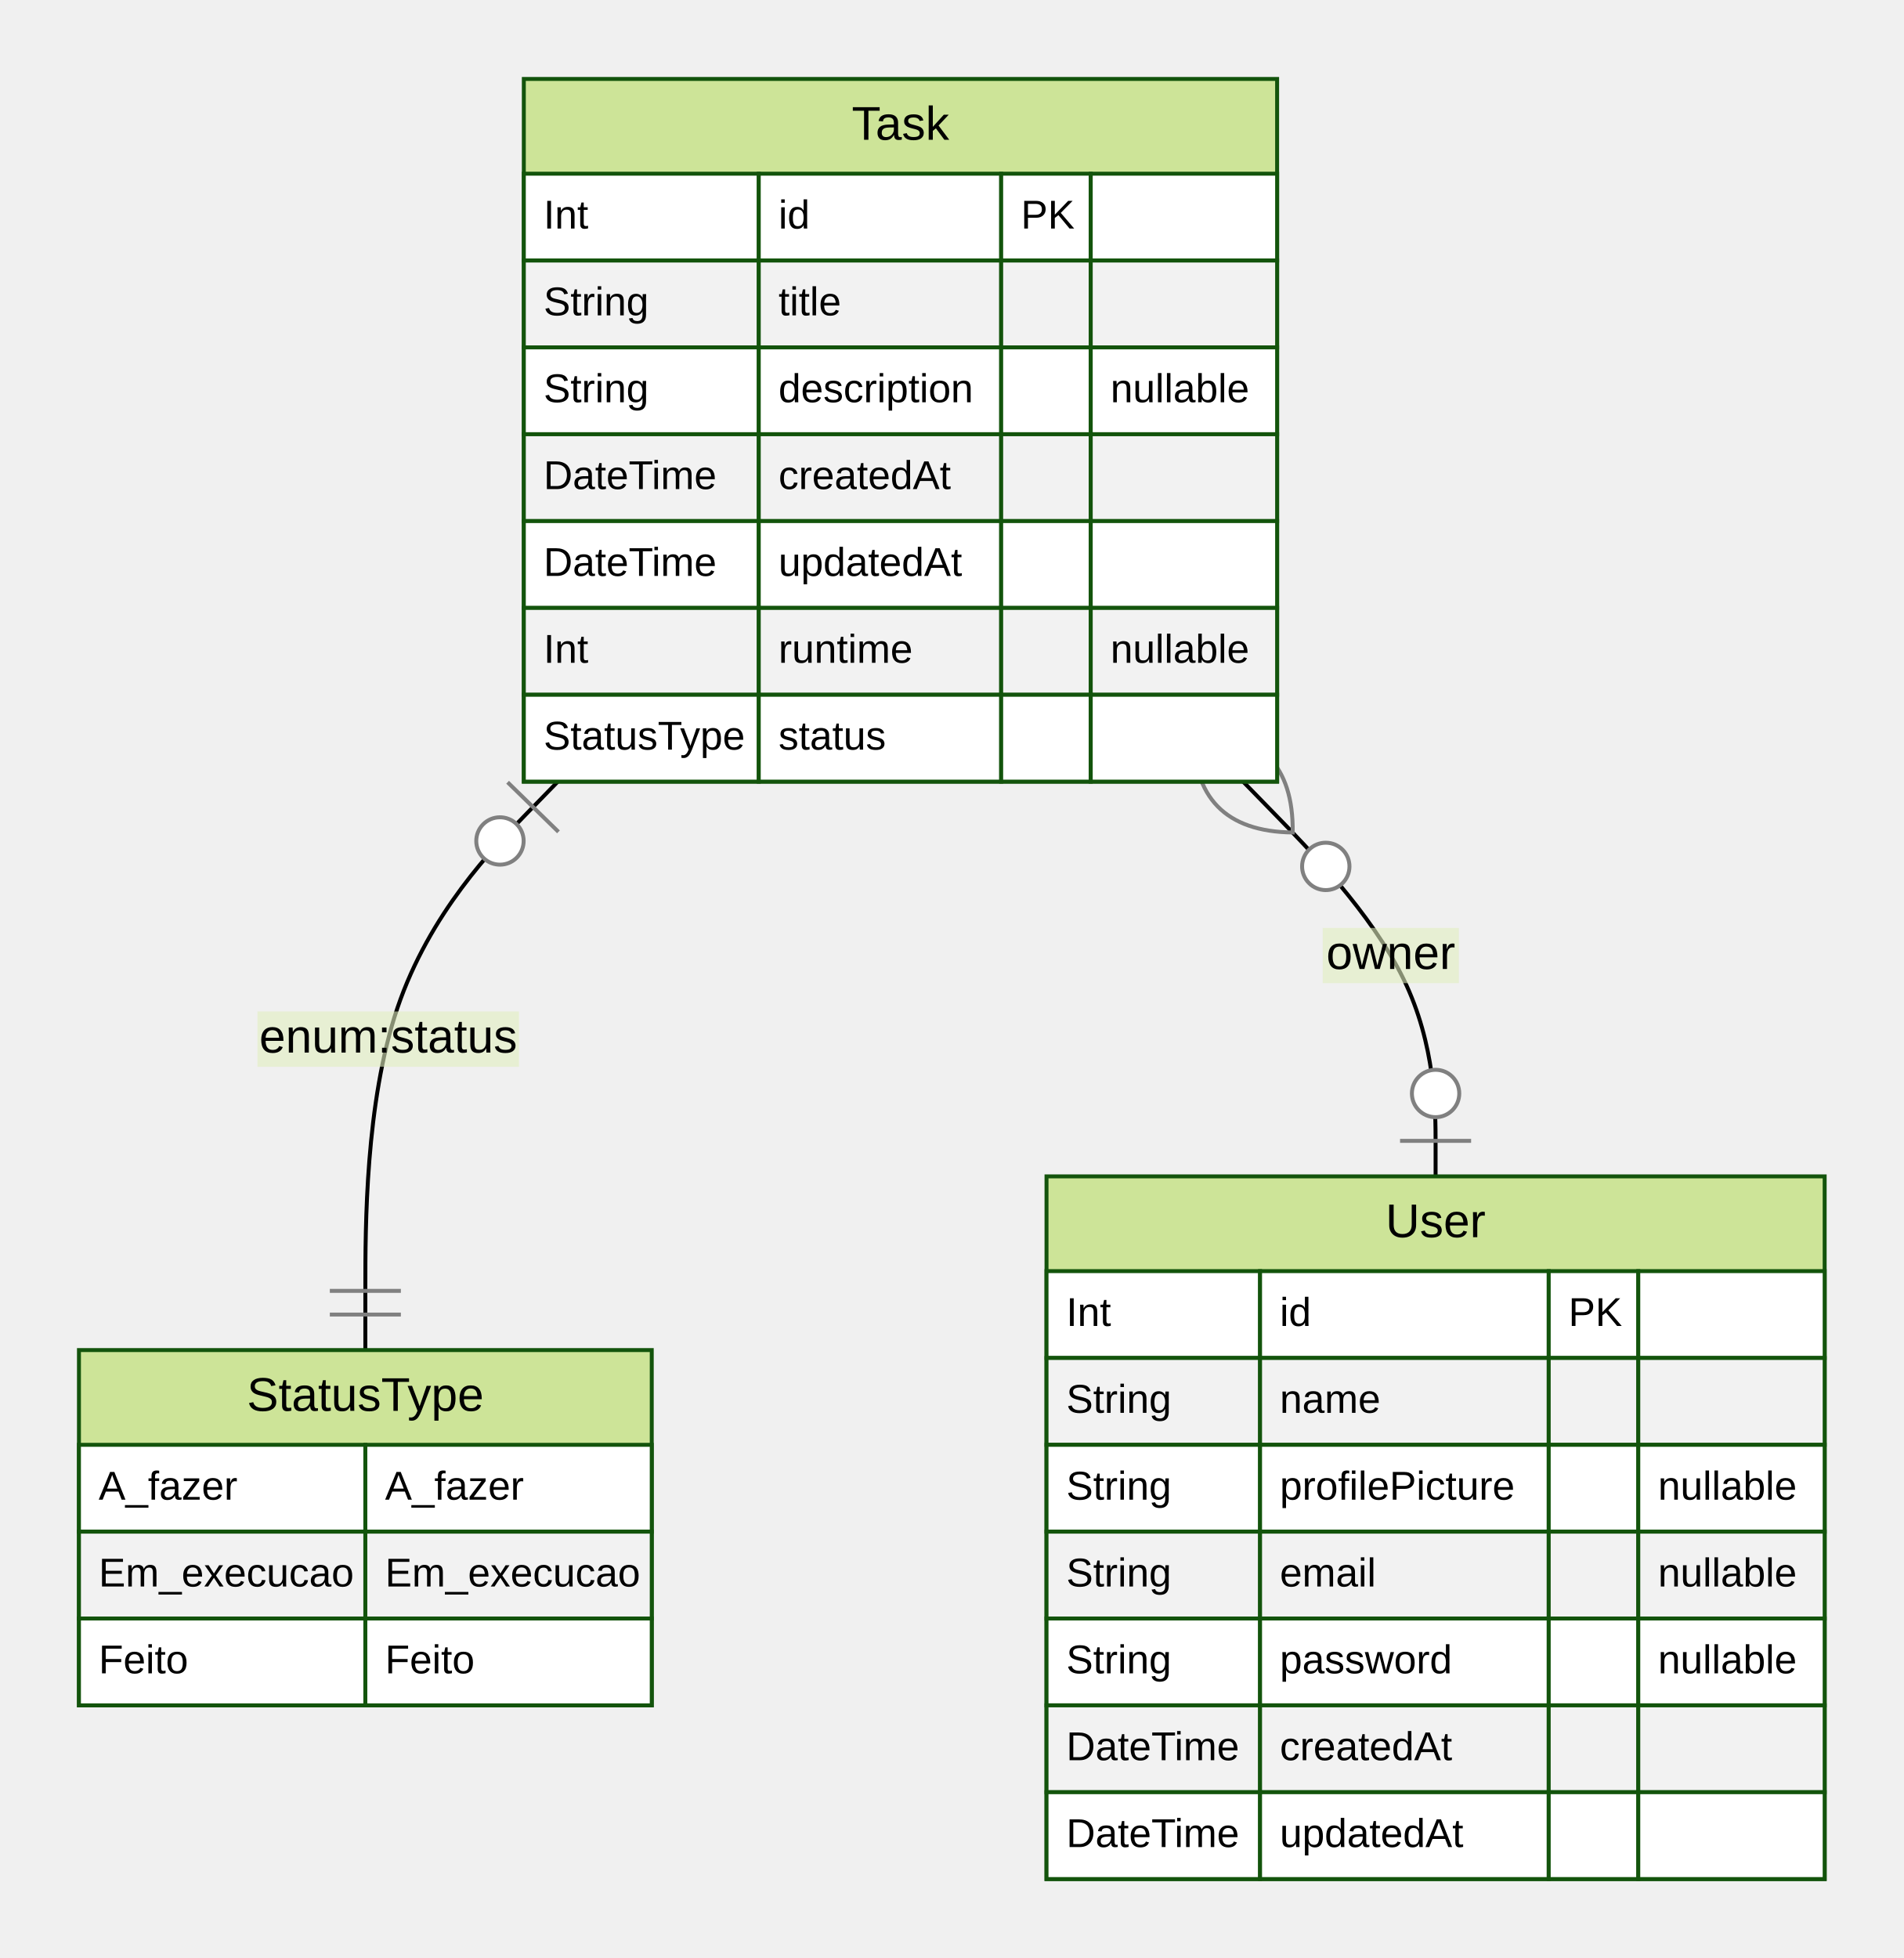
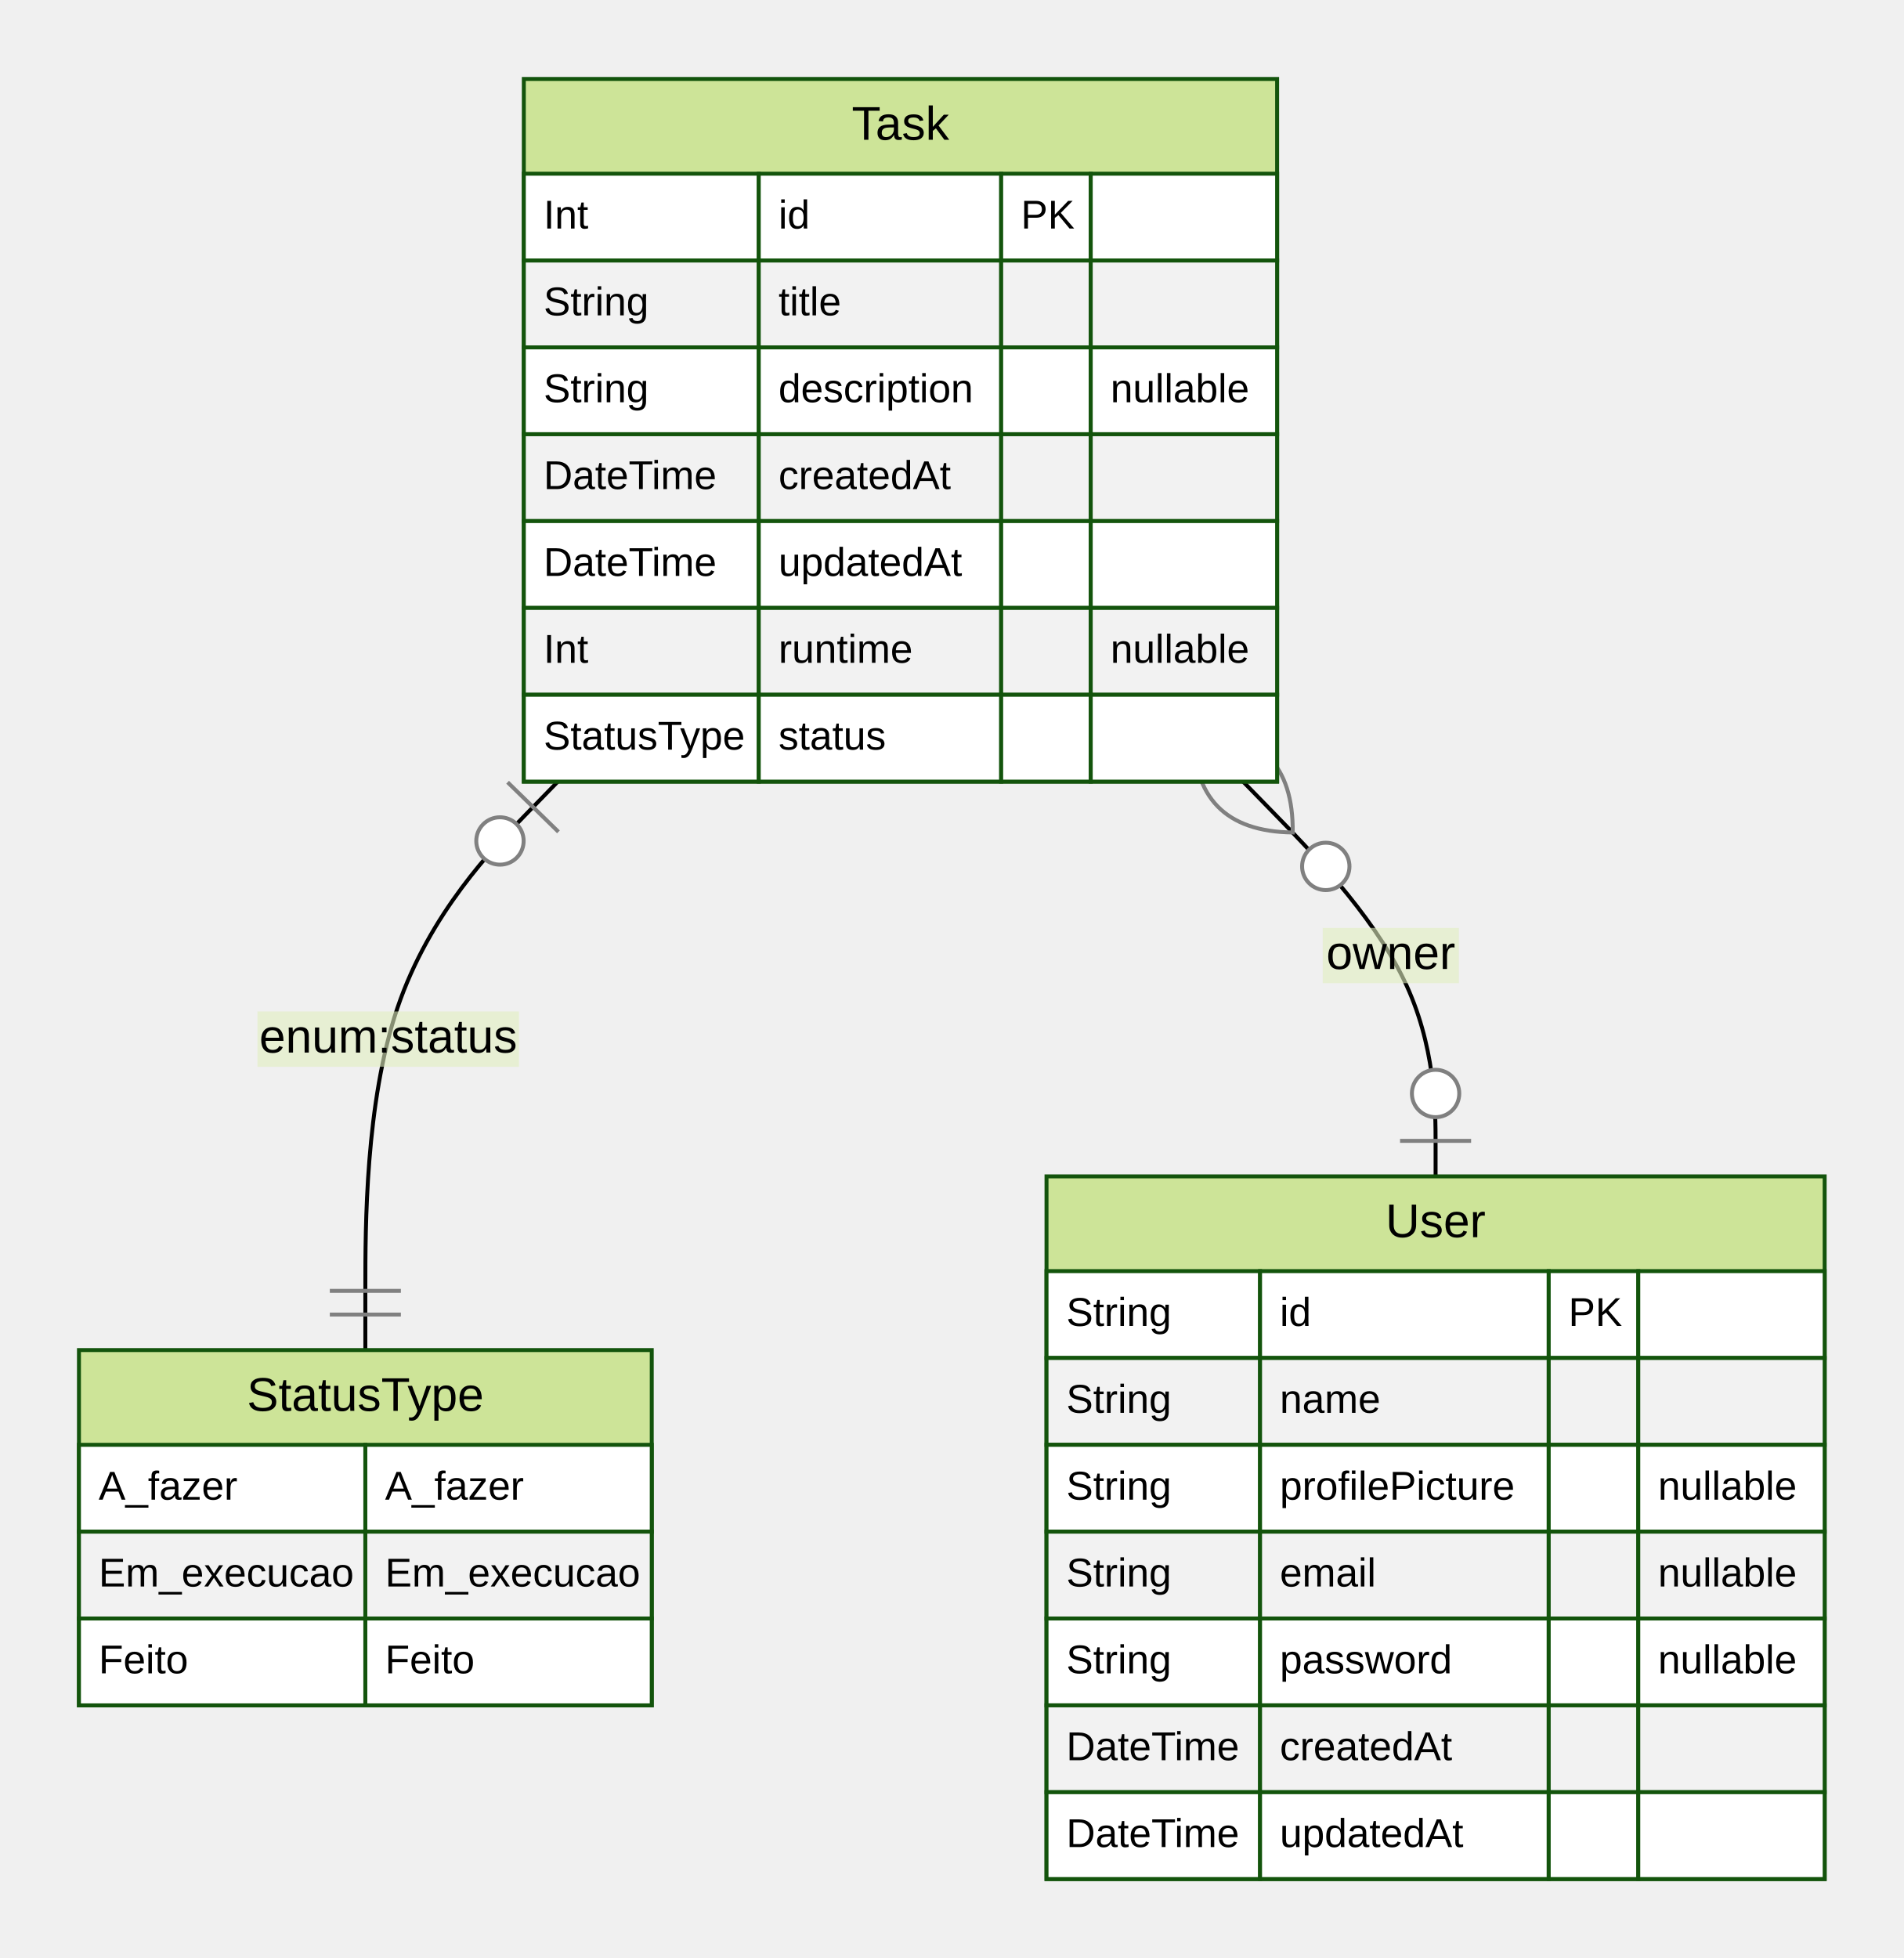
<svg xmlns="http://www.w3.org/2000/svg" aria-labelledby="chart-title-mermaid-0 chart-desc-mermaid-0" role="img" viewBox="0 0 482.213 496" style="max-width: 482.213px; background-color: white;" width="100%" id="mermaid-0">
  <style>#mermaid-0 {font-family:"trebuchet ms",verdana,arial,sans-serif;font-size:16px;fill:#000000;}#mermaid-0 .error-icon{fill:#552222;}#mermaid-0 .error-text{fill:#552222;stroke:#552222;}#mermaid-0 .edge-thickness-normal{stroke-width:2px;}#mermaid-0 .edge-thickness-thick{stroke-width:3.5px;}#mermaid-0 .edge-pattern-solid{stroke-dasharray:0;}#mermaid-0 .edge-pattern-dashed{stroke-dasharray:3;}#mermaid-0 .edge-pattern-dotted{stroke-dasharray:2;}#mermaid-0 .marker{fill:#000000;stroke:#000000;}#mermaid-0 .marker.cross{stroke:#000000;}#mermaid-0 svg{font-family:"trebuchet ms",verdana,arial,sans-serif;font-size:16px;}#mermaid-0 .entityBox{fill:#cde498;stroke:#13540c;}#mermaid-0 .attributeBoxOdd{fill:#ffffff;stroke:#13540c;}#mermaid-0 .attributeBoxEven{fill:#f2f2f2;stroke:#13540c;}#mermaid-0 .relationshipLabelBox{fill:hsl(78.158, 58.462%, 84.51%);opacity:0.7;background-color:hsl(78.158, 58.462%, 84.51%);}#mermaid-0 .relationshipLabelBox rect{opacity:0.5;}#mermaid-0 .relationshipLine{stroke:#000000;}#mermaid-0 :root{--mermaid-font-family:"trebuchet ms",verdana,arial,sans-serif;}</style>
  <g />
  <defs>
    <marker orient="auto" markerHeight="18" markerWidth="18" refY="9" refX="0" id="ONLY_ONE_START">
      <path d="M9,0 L9,18 M15,0 L15,18" fill="none" stroke="gray" />
    </marker>
  </defs>
  <defs>
    <marker orient="auto" markerHeight="18" markerWidth="18" refY="9" refX="18" id="ONLY_ONE_END">
      <path d="M3,0 L3,18 M9,0 L9,18" fill="none" stroke="gray" />
    </marker>
  </defs>
  <defs>
    <marker orient="auto" markerHeight="18" markerWidth="30" refY="9" refX="0" id="ZERO_OR_ONE_START">
      <circle r="6" cy="9" cx="21" fill="white" stroke="gray" />
      <path d="M9,0 L9,18" fill="none" stroke="gray" />
    </marker>
  </defs>
  <defs>
    <marker orient="auto" markerHeight="18" markerWidth="30" refY="9" refX="30" id="ZERO_OR_ONE_END">
      <circle r="6" cy="9" cx="9" fill="white" stroke="gray" />
      <path d="M21,0 L21,18" fill="none" stroke="gray" />
    </marker>
  </defs>
  <defs>
    <marker orient="auto" markerHeight="36" markerWidth="45" refY="18" refX="18" id="ONE_OR_MORE_START">
      <path d="M0,18 Q 18,0 36,18 Q 18,36 0,18 M42,9 L42,27" fill="none" stroke="gray" />
    </marker>
  </defs>
  <defs>
    <marker orient="auto" markerHeight="36" markerWidth="45" refY="18" refX="27" id="ONE_OR_MORE_END">
      <path d="M3,9 L3,27 M9,18 Q27,0 45,18 Q27,36 9,18" fill="none" stroke="gray" />
    </marker>
  </defs>
  <defs>
    <marker orient="auto" markerHeight="36" markerWidth="57" refY="18" refX="18" id="ZERO_OR_MORE_START">
      <circle r="6" cy="18" cx="48" fill="white" stroke="gray" />
      <path d="M0,18 Q18,0 36,18 Q18,36 0,18" fill="none" stroke="gray" />
    </marker>
  </defs>
  <defs>
    <marker orient="auto" markerHeight="36" markerWidth="57" refY="18" refX="39" id="ZERO_OR_MORE_END">
      <circle r="6" cy="18" cx="9" fill="white" stroke="gray" />
      <path d="M21,18 Q39,0 57,18 Q39,36 21,18" fill="none" stroke="gray" />
    </marker>
  </defs>
  <path marker-start="url(#ZERO_OR_ONE_START)" marker-end="url(#ONLY_ONE_END)" fill="none" stroke="gray" d="M141.308,198L133.182,206.333C125.055,214.667,108.802,231.333,100.675,255.333C92.548,279.333,92.548,310.667,92.548,326.333L92.548,342" class="er relationshipLine" />
  <path marker-start="url(#ZERO_OR_MORE_START)" marker-end="url(#ZERO_OR_ONE_END)" fill="none" stroke="gray" d="M314.894,198L323.021,206.333C331.148,214.667,347.401,231.333,355.528,248C363.655,264.667,363.655,281.333,363.655,289.667L363.655,298" class="er relationshipLine" />
  <g transform="translate(20,342 )" id="StatusType">
    <rect height="90" width="145.096" y="0" x="0" stroke="gray" fill-opacity="100%" fill="honeydew" class="er entityBox" />
    <text transform="translate(72.54816,12)" style="font-family: &quot;trebuchet ms&quot;, verdana, arial, sans-serif;; font-size: 12px" text-anchor="middle" dominant-baseline="middle" y="0" x="0" id="entity-StatusType" class="er entityLabel">StatusType</text>
    <rect height="22" width="72.548" y="24" x="0" stroke="gray" fill-opacity="100%" fill="honeydew" class="er attributeBoxOdd" />
    <text transform="translate(5,35)" style="font-family: &quot;trebuchet ms&quot;, verdana, arial, sans-serif;; font-size: 10.2px" text-anchor="left" dominant-baseline="middle" y="0" x="0" id="entity-StatusType-attr-1-type" class="er entityLabel">A_fazer</text>
    <rect height="22" width="72.548" y="24" x="72.548" stroke="gray" fill-opacity="100%" fill="honeydew" class="er attributeBoxOdd" />
    <text transform="translate(77.54816,35)" style="font-family: &quot;trebuchet ms&quot;, verdana, arial, sans-serif;; font-size: 10.2px" text-anchor="left" dominant-baseline="middle" y="0" x="0" id="entity-StatusType-attr-1-name" class="er entityLabel">A_fazer</text>
    <rect height="22" width="72.548" y="46" x="0" stroke="gray" fill-opacity="100%" fill="honeydew" class="er attributeBoxEven" />
    <text transform="translate(5,57)" style="font-family: &quot;trebuchet ms&quot;, verdana, arial, sans-serif;; font-size: 10.2px" text-anchor="left" dominant-baseline="middle" y="0" x="0" id="entity-StatusType-attr-2-type" class="er entityLabel">Em_execucao</text>
    <rect height="22" width="72.548" y="46" x="72.548" stroke="gray" fill-opacity="100%" fill="honeydew" class="er attributeBoxEven" />
    <text transform="translate(77.54816,57)" style="font-family: &quot;trebuchet ms&quot;, verdana, arial, sans-serif;; font-size: 10.2px" text-anchor="left" dominant-baseline="middle" y="0" x="0" id="entity-StatusType-attr-2-name" class="er entityLabel">Em_execucao</text>
    <rect height="22" width="72.548" y="68" x="0" stroke="gray" fill-opacity="100%" fill="honeydew" class="er attributeBoxOdd" />
    <text transform="translate(5,79)" style="font-family: &quot;trebuchet ms&quot;, verdana, arial, sans-serif;; font-size: 10.2px" text-anchor="left" dominant-baseline="middle" y="0" x="0" id="entity-StatusType-attr-3-type" class="er entityLabel">Feito</text>
    <rect height="22" width="72.548" y="68" x="72.548" stroke="gray" fill-opacity="100%" fill="honeydew" class="er attributeBoxOdd" />
    <text transform="translate(77.54816,79)" style="font-family: &quot;trebuchet ms&quot;, verdana, arial, sans-serif;; font-size: 10.2px" text-anchor="left" dominant-baseline="middle" y="0" x="0" id="entity-StatusType-attr-3-name" class="er entityLabel">Feito</text>
  </g>
  <g transform="translate(265.0963,298 )" id="User">
    <rect height="178" width="197.117" y="0" x="0" stroke="gray" fill-opacity="100%" fill="honeydew" class="er entityBox" />
    <text transform="translate(98.55833,12)" style="font-family: &quot;trebuchet ms&quot;, verdana, arial, sans-serif;; font-size: 12px" text-anchor="middle" dominant-baseline="middle" y="0" x="0" id="entity-User" class="er entityLabel">User</text>
    <rect height="22" width="54.096" y="24" x="0" stroke="gray" fill-opacity="100%" fill="honeydew" class="er attributeBoxOdd" />
-     <text transform="translate(5,35)" style="font-family: &quot;trebuchet ms&quot;, verdana, arial, sans-serif;; font-size: 10.2px" text-anchor="left" dominant-baseline="middle" y="0" x="0" id="entity-User-attr-1-type" class="er entityLabel">Int</text>
+     <text transform="translate(5,35)" style="font-family: &quot;trebuchet ms&quot;, verdana, arial, sans-serif;; font-size: 10.2px" text-anchor="left" dominant-baseline="middle" y="0" x="0" id="entity-User-attr-1-type" class="er entityLabel">String</text>
    <rect height="22" width="73.121" y="24" x="54.096" stroke="gray" fill-opacity="100%" fill="honeydew" class="er attributeBoxOdd" />
    <text transform="translate(59.09555,35)" style="font-family: &quot;trebuchet ms&quot;, verdana, arial, sans-serif;; font-size: 10.2px" text-anchor="left" dominant-baseline="middle" y="0" x="0" id="entity-User-attr-1-name" class="er entityLabel">id</text>
    <rect height="22" width="22.688" y="24" x="127.216" stroke="gray" fill-opacity="100%" fill="honeydew" class="er attributeBoxOdd" />
    <text transform="translate(132.2164,35)" style="font-family: &quot;trebuchet ms&quot;, verdana, arial, sans-serif;; font-size: 10.2px" text-anchor="left" dominant-baseline="middle" y="0" x="0" id="entity-User-attr-1-key" class="er entityLabel">PK</text>
    <rect height="22" width="47.213" y="24" x="149.904" stroke="gray" fill-opacity="100%" fill="honeydew" class="er attributeBoxOdd" />
    <text transform="translate(154.9041,35)" style="font-family: &quot;trebuchet ms&quot;, verdana, arial, sans-serif;; font-size: 10.2px" text-anchor="left" dominant-baseline="middle" y="0" x="0" id="entity-User-attr-1-comment" class="er entityLabel" />
    <rect height="22" width="54.096" y="46" x="0" stroke="gray" fill-opacity="100%" fill="honeydew" class="er attributeBoxEven" />
    <text transform="translate(5,57)" style="font-family: &quot;trebuchet ms&quot;, verdana, arial, sans-serif;; font-size: 10.2px" text-anchor="left" dominant-baseline="middle" y="0" x="0" id="entity-User-attr-2-type" class="er entityLabel">String</text>
    <rect height="22" width="73.121" y="46" x="54.096" stroke="gray" fill-opacity="100%" fill="honeydew" class="er attributeBoxEven" />
    <text transform="translate(59.09555,57)" style="font-family: &quot;trebuchet ms&quot;, verdana, arial, sans-serif;; font-size: 10.2px" text-anchor="left" dominant-baseline="middle" y="0" x="0" id="entity-User-attr-2-name" class="er entityLabel">name</text>
    <rect height="22" width="22.688" y="46" x="127.216" stroke="gray" fill-opacity="100%" fill="honeydew" class="er attributeBoxEven" />
    <text transform="translate(132.2164,57)" style="font-family: &quot;trebuchet ms&quot;, verdana, arial, sans-serif;; font-size: 10.2px" text-anchor="left" dominant-baseline="middle" y="0" x="0" id="entity-User-attr-2-key" class="er entityLabel" />
    <rect height="22" width="47.213" y="46" x="149.904" stroke="gray" fill-opacity="100%" fill="honeydew" class="er attributeBoxEven" />
    <text transform="translate(154.9041,57)" style="font-family: &quot;trebuchet ms&quot;, verdana, arial, sans-serif;; font-size: 10.2px" text-anchor="left" dominant-baseline="middle" y="0" x="0" id="entity-User-attr-2-comment" class="er entityLabel" />
    <rect height="22" width="54.096" y="68" x="0" stroke="gray" fill-opacity="100%" fill="honeydew" class="er attributeBoxOdd" />
    <text transform="translate(5,79)" style="font-family: &quot;trebuchet ms&quot;, verdana, arial, sans-serif;; font-size: 10.2px" text-anchor="left" dominant-baseline="middle" y="0" x="0" id="entity-User-attr-3-type" class="er entityLabel">String</text>
    <rect height="22" width="73.121" y="68" x="54.096" stroke="gray" fill-opacity="100%" fill="honeydew" class="er attributeBoxOdd" />
    <text transform="translate(59.09555,79)" style="font-family: &quot;trebuchet ms&quot;, verdana, arial, sans-serif;; font-size: 10.2px" text-anchor="left" dominant-baseline="middle" y="0" x="0" id="entity-User-attr-3-name" class="er entityLabel">profilePicture</text>
    <rect height="22" width="22.688" y="68" x="127.216" stroke="gray" fill-opacity="100%" fill="honeydew" class="er attributeBoxOdd" />
    <text transform="translate(132.2164,79)" style="font-family: &quot;trebuchet ms&quot;, verdana, arial, sans-serif;; font-size: 10.2px" text-anchor="left" dominant-baseline="middle" y="0" x="0" id="entity-User-attr-3-key" class="er entityLabel" />
    <rect height="22" width="47.213" y="68" x="149.904" stroke="gray" fill-opacity="100%" fill="honeydew" class="er attributeBoxOdd" />
    <text transform="translate(154.9041,79)" style="font-family: &quot;trebuchet ms&quot;, verdana, arial, sans-serif;; font-size: 10.2px" text-anchor="left" dominant-baseline="middle" y="0" x="0" id="entity-User-attr-3-comment" class="er entityLabel">nullable</text>
    <rect height="22" width="54.096" y="90" x="0" stroke="gray" fill-opacity="100%" fill="honeydew" class="er attributeBoxEven" />
    <text transform="translate(5,101)" style="font-family: &quot;trebuchet ms&quot;, verdana, arial, sans-serif;; font-size: 10.2px" text-anchor="left" dominant-baseline="middle" y="0" x="0" id="entity-User-attr-4-type" class="er entityLabel">String</text>
    <rect height="22" width="73.121" y="90" x="54.096" stroke="gray" fill-opacity="100%" fill="honeydew" class="er attributeBoxEven" />
    <text transform="translate(59.09555,101)" style="font-family: &quot;trebuchet ms&quot;, verdana, arial, sans-serif;; font-size: 10.2px" text-anchor="left" dominant-baseline="middle" y="0" x="0" id="entity-User-attr-4-name" class="er entityLabel">email</text>
    <rect height="22" width="22.688" y="90" x="127.216" stroke="gray" fill-opacity="100%" fill="honeydew" class="er attributeBoxEven" />
    <text transform="translate(132.2164,101)" style="font-family: &quot;trebuchet ms&quot;, verdana, arial, sans-serif;; font-size: 10.2px" text-anchor="left" dominant-baseline="middle" y="0" x="0" id="entity-User-attr-4-key" class="er entityLabel" />
    <rect height="22" width="47.213" y="90" x="149.904" stroke="gray" fill-opacity="100%" fill="honeydew" class="er attributeBoxEven" />
    <text transform="translate(154.9041,101)" style="font-family: &quot;trebuchet ms&quot;, verdana, arial, sans-serif;; font-size: 10.2px" text-anchor="left" dominant-baseline="middle" y="0" x="0" id="entity-User-attr-4-comment" class="er entityLabel">nullable</text>
    <rect height="22" width="54.096" y="112" x="0" stroke="gray" fill-opacity="100%" fill="honeydew" class="er attributeBoxOdd" />
    <text transform="translate(5,123)" style="font-family: &quot;trebuchet ms&quot;, verdana, arial, sans-serif;; font-size: 10.2px" text-anchor="left" dominant-baseline="middle" y="0" x="0" id="entity-User-attr-5-type" class="er entityLabel">String</text>
    <rect height="22" width="73.121" y="112" x="54.096" stroke="gray" fill-opacity="100%" fill="honeydew" class="er attributeBoxOdd" />
    <text transform="translate(59.09555,123)" style="font-family: &quot;trebuchet ms&quot;, verdana, arial, sans-serif;; font-size: 10.2px" text-anchor="left" dominant-baseline="middle" y="0" x="0" id="entity-User-attr-5-name" class="er entityLabel">password</text>
    <rect height="22" width="22.688" y="112" x="127.216" stroke="gray" fill-opacity="100%" fill="honeydew" class="er attributeBoxOdd" />
    <text transform="translate(132.2164,123)" style="font-family: &quot;trebuchet ms&quot;, verdana, arial, sans-serif;; font-size: 10.2px" text-anchor="left" dominant-baseline="middle" y="0" x="0" id="entity-User-attr-5-key" class="er entityLabel" />
    <rect height="22" width="47.213" y="112" x="149.904" stroke="gray" fill-opacity="100%" fill="honeydew" class="er attributeBoxOdd" />
    <text transform="translate(154.9041,123)" style="font-family: &quot;trebuchet ms&quot;, verdana, arial, sans-serif;; font-size: 10.2px" text-anchor="left" dominant-baseline="middle" y="0" x="0" id="entity-User-attr-5-comment" class="er entityLabel">nullable</text>
    <rect height="22" width="54.096" y="134" x="0" stroke="gray" fill-opacity="100%" fill="honeydew" class="er attributeBoxEven" />
    <text transform="translate(5,145)" style="font-family: &quot;trebuchet ms&quot;, verdana, arial, sans-serif;; font-size: 10.2px" text-anchor="left" dominant-baseline="middle" y="0" x="0" id="entity-User-attr-6-type" class="er entityLabel">DateTime</text>
    <rect height="22" width="73.121" y="134" x="54.096" stroke="gray" fill-opacity="100%" fill="honeydew" class="er attributeBoxEven" />
    <text transform="translate(59.09555,145)" style="font-family: &quot;trebuchet ms&quot;, verdana, arial, sans-serif;; font-size: 10.2px" text-anchor="left" dominant-baseline="middle" y="0" x="0" id="entity-User-attr-6-name" class="er entityLabel">createdAt</text>
    <rect height="22" width="22.688" y="134" x="127.216" stroke="gray" fill-opacity="100%" fill="honeydew" class="er attributeBoxEven" />
    <text transform="translate(132.2164,145)" style="font-family: &quot;trebuchet ms&quot;, verdana, arial, sans-serif;; font-size: 10.2px" text-anchor="left" dominant-baseline="middle" y="0" x="0" id="entity-User-attr-6-key" class="er entityLabel" />
    <rect height="22" width="47.213" y="134" x="149.904" stroke="gray" fill-opacity="100%" fill="honeydew" class="er attributeBoxEven" />
    <text transform="translate(154.9041,145)" style="font-family: &quot;trebuchet ms&quot;, verdana, arial, sans-serif;; font-size: 10.2px" text-anchor="left" dominant-baseline="middle" y="0" x="0" id="entity-User-attr-6-comment" class="er entityLabel" />
    <rect height="22" width="54.096" y="156" x="0" stroke="gray" fill-opacity="100%" fill="honeydew" class="er attributeBoxOdd" />
    <text transform="translate(5,167)" style="font-family: &quot;trebuchet ms&quot;, verdana, arial, sans-serif;; font-size: 10.2px" text-anchor="left" dominant-baseline="middle" y="0" x="0" id="entity-User-attr-7-type" class="er entityLabel">DateTime</text>
    <rect height="22" width="73.121" y="156" x="54.096" stroke="gray" fill-opacity="100%" fill="honeydew" class="er attributeBoxOdd" />
    <text transform="translate(59.09555,167)" style="font-family: &quot;trebuchet ms&quot;, verdana, arial, sans-serif;; font-size: 10.2px" text-anchor="left" dominant-baseline="middle" y="0" x="0" id="entity-User-attr-7-name" class="er entityLabel">updatedAt</text>
    <rect height="22" width="22.688" y="156" x="127.216" stroke="gray" fill-opacity="100%" fill="honeydew" class="er attributeBoxOdd" />
    <text transform="translate(132.2164,167)" style="font-family: &quot;trebuchet ms&quot;, verdana, arial, sans-serif;; font-size: 10.2px" text-anchor="left" dominant-baseline="middle" y="0" x="0" id="entity-User-attr-7-key" class="er entityLabel" />
    <rect height="22" width="47.213" y="156" x="149.904" stroke="gray" fill-opacity="100%" fill="honeydew" class="er attributeBoxOdd" />
    <text transform="translate(154.9041,167)" style="font-family: &quot;trebuchet ms&quot;, verdana, arial, sans-serif;; font-size: 10.2px" text-anchor="left" dominant-baseline="middle" y="0" x="0" id="entity-User-attr-7-comment" class="er entityLabel" />
  </g>
  <g transform="translate(132.6907,20 )" id="Task">
    <rect height="178" width="190.821" y="0" x="0" stroke="gray" fill-opacity="100%" fill="honeydew" class="er entityBox" />
    <text transform="translate(95.41068,12)" style="font-family: &quot;trebuchet ms&quot;, verdana, arial, sans-serif;; font-size: 12px" text-anchor="middle" dominant-baseline="middle" y="0" x="0" id="entity-Task" class="er entityLabel">Task</text>
    <rect height="22" width="59.514" y="24" x="0" stroke="gray" fill-opacity="100%" fill="honeydew" class="er attributeBoxOdd" />
    <text transform="translate(5,35)" style="font-family: &quot;trebuchet ms&quot;, verdana, arial, sans-serif;; font-size: 10.2px" text-anchor="left" dominant-baseline="middle" y="0" x="0" id="entity-Task-attr-1-type" class="er entityLabel">Int</text>
    <rect height="22" width="61.407" y="24" x="59.514" stroke="gray" fill-opacity="100%" fill="honeydew" class="er attributeBoxOdd" />
    <text transform="translate(64.5143,35)" style="font-family: &quot;trebuchet ms&quot;, verdana, arial, sans-serif;; font-size: 10.2px" text-anchor="left" dominant-baseline="middle" y="0" x="0" id="entity-Task-attr-1-name" class="er entityLabel">id</text>
    <rect height="22" width="22.688" y="24" x="120.921" stroke="gray" fill-opacity="100%" fill="honeydew" class="er attributeBoxOdd" />
    <text transform="translate(125.9211,35)" style="font-family: &quot;trebuchet ms&quot;, verdana, arial, sans-serif;; font-size: 10.2px" text-anchor="left" dominant-baseline="middle" y="0" x="0" id="entity-Task-attr-1-key" class="er entityLabel">PK</text>
    <rect height="22" width="47.213" y="24" x="143.609" stroke="gray" fill-opacity="100%" fill="honeydew" class="er attributeBoxOdd" />
    <text transform="translate(148.6088,35)" style="font-family: &quot;trebuchet ms&quot;, verdana, arial, sans-serif;; font-size: 10.2px" text-anchor="left" dominant-baseline="middle" y="0" x="0" id="entity-Task-attr-1-comment" class="er entityLabel" />
    <rect height="22" width="59.514" y="46" x="0" stroke="gray" fill-opacity="100%" fill="honeydew" class="er attributeBoxEven" />
    <text transform="translate(5,57)" style="font-family: &quot;trebuchet ms&quot;, verdana, arial, sans-serif;; font-size: 10.2px" text-anchor="left" dominant-baseline="middle" y="0" x="0" id="entity-Task-attr-2-type" class="er entityLabel">String</text>
    <rect height="22" width="61.407" y="46" x="59.514" stroke="gray" fill-opacity="100%" fill="honeydew" class="er attributeBoxEven" />
    <text transform="translate(64.5143,57)" style="font-family: &quot;trebuchet ms&quot;, verdana, arial, sans-serif;; font-size: 10.2px" text-anchor="left" dominant-baseline="middle" y="0" x="0" id="entity-Task-attr-2-name" class="er entityLabel">title</text>
    <rect height="22" width="22.688" y="46" x="120.921" stroke="gray" fill-opacity="100%" fill="honeydew" class="er attributeBoxEven" />
    <text transform="translate(125.9211,57)" style="font-family: &quot;trebuchet ms&quot;, verdana, arial, sans-serif;; font-size: 10.2px" text-anchor="left" dominant-baseline="middle" y="0" x="0" id="entity-Task-attr-2-key" class="er entityLabel" />
    <rect height="22" width="47.213" y="46" x="143.609" stroke="gray" fill-opacity="100%" fill="honeydew" class="er attributeBoxEven" />
    <text transform="translate(148.6088,57)" style="font-family: &quot;trebuchet ms&quot;, verdana, arial, sans-serif;; font-size: 10.2px" text-anchor="left" dominant-baseline="middle" y="0" x="0" id="entity-Task-attr-2-comment" class="er entityLabel" />
    <rect height="22" width="59.514" y="68" x="0" stroke="gray" fill-opacity="100%" fill="honeydew" class="er attributeBoxOdd" />
    <text transform="translate(5,79)" style="font-family: &quot;trebuchet ms&quot;, verdana, arial, sans-serif;; font-size: 10.2px" text-anchor="left" dominant-baseline="middle" y="0" x="0" id="entity-Task-attr-3-type" class="er entityLabel">String</text>
    <rect height="22" width="61.407" y="68" x="59.514" stroke="gray" fill-opacity="100%" fill="honeydew" class="er attributeBoxOdd" />
    <text transform="translate(64.5143,79)" style="font-family: &quot;trebuchet ms&quot;, verdana, arial, sans-serif;; font-size: 10.2px" text-anchor="left" dominant-baseline="middle" y="0" x="0" id="entity-Task-attr-3-name" class="er entityLabel">description</text>
    <rect height="22" width="22.688" y="68" x="120.921" stroke="gray" fill-opacity="100%" fill="honeydew" class="er attributeBoxOdd" />
    <text transform="translate(125.9211,79)" style="font-family: &quot;trebuchet ms&quot;, verdana, arial, sans-serif;; font-size: 10.2px" text-anchor="left" dominant-baseline="middle" y="0" x="0" id="entity-Task-attr-3-key" class="er entityLabel" />
    <rect height="22" width="47.213" y="68" x="143.609" stroke="gray" fill-opacity="100%" fill="honeydew" class="er attributeBoxOdd" />
    <text transform="translate(148.6088,79)" style="font-family: &quot;trebuchet ms&quot;, verdana, arial, sans-serif;; font-size: 10.2px" text-anchor="left" dominant-baseline="middle" y="0" x="0" id="entity-Task-attr-3-comment" class="er entityLabel">nullable</text>
    <rect height="22" width="59.514" y="90" x="0" stroke="gray" fill-opacity="100%" fill="honeydew" class="er attributeBoxEven" />
    <text transform="translate(5,101)" style="font-family: &quot;trebuchet ms&quot;, verdana, arial, sans-serif;; font-size: 10.2px" text-anchor="left" dominant-baseline="middle" y="0" x="0" id="entity-Task-attr-4-type" class="er entityLabel">DateTime</text>
    <rect height="22" width="61.407" y="90" x="59.514" stroke="gray" fill-opacity="100%" fill="honeydew" class="er attributeBoxEven" />
    <text transform="translate(64.5143,101)" style="font-family: &quot;trebuchet ms&quot;, verdana, arial, sans-serif;; font-size: 10.2px" text-anchor="left" dominant-baseline="middle" y="0" x="0" id="entity-Task-attr-4-name" class="er entityLabel">createdAt</text>
    <rect height="22" width="22.688" y="90" x="120.921" stroke="gray" fill-opacity="100%" fill="honeydew" class="er attributeBoxEven" />
    <text transform="translate(125.9211,101)" style="font-family: &quot;trebuchet ms&quot;, verdana, arial, sans-serif;; font-size: 10.2px" text-anchor="left" dominant-baseline="middle" y="0" x="0" id="entity-Task-attr-4-key" class="er entityLabel" />
    <rect height="22" width="47.213" y="90" x="143.609" stroke="gray" fill-opacity="100%" fill="honeydew" class="er attributeBoxEven" />
    <text transform="translate(148.6088,101)" style="font-family: &quot;trebuchet ms&quot;, verdana, arial, sans-serif;; font-size: 10.2px" text-anchor="left" dominant-baseline="middle" y="0" x="0" id="entity-Task-attr-4-comment" class="er entityLabel" />
    <rect height="22" width="59.514" y="112" x="0" stroke="gray" fill-opacity="100%" fill="honeydew" class="er attributeBoxOdd" />
    <text transform="translate(5,123)" style="font-family: &quot;trebuchet ms&quot;, verdana, arial, sans-serif;; font-size: 10.2px" text-anchor="left" dominant-baseline="middle" y="0" x="0" id="entity-Task-attr-5-type" class="er entityLabel">DateTime</text>
    <rect height="22" width="61.407" y="112" x="59.514" stroke="gray" fill-opacity="100%" fill="honeydew" class="er attributeBoxOdd" />
    <text transform="translate(64.5143,123)" style="font-family: &quot;trebuchet ms&quot;, verdana, arial, sans-serif;; font-size: 10.2px" text-anchor="left" dominant-baseline="middle" y="0" x="0" id="entity-Task-attr-5-name" class="er entityLabel">updatedAt</text>
    <rect height="22" width="22.688" y="112" x="120.921" stroke="gray" fill-opacity="100%" fill="honeydew" class="er attributeBoxOdd" />
    <text transform="translate(125.9211,123)" style="font-family: &quot;trebuchet ms&quot;, verdana, arial, sans-serif;; font-size: 10.2px" text-anchor="left" dominant-baseline="middle" y="0" x="0" id="entity-Task-attr-5-key" class="er entityLabel" />
    <rect height="22" width="47.213" y="112" x="143.609" stroke="gray" fill-opacity="100%" fill="honeydew" class="er attributeBoxOdd" />
    <text transform="translate(148.6088,123)" style="font-family: &quot;trebuchet ms&quot;, verdana, arial, sans-serif;; font-size: 10.2px" text-anchor="left" dominant-baseline="middle" y="0" x="0" id="entity-Task-attr-5-comment" class="er entityLabel" />
    <rect height="22" width="59.514" y="134" x="0" stroke="gray" fill-opacity="100%" fill="honeydew" class="er attributeBoxEven" />
    <text transform="translate(5,145)" style="font-family: &quot;trebuchet ms&quot;, verdana, arial, sans-serif;; font-size: 10.2px" text-anchor="left" dominant-baseline="middle" y="0" x="0" id="entity-Task-attr-6-type" class="er entityLabel">Int</text>
    <rect height="22" width="61.407" y="134" x="59.514" stroke="gray" fill-opacity="100%" fill="honeydew" class="er attributeBoxEven" />
    <text transform="translate(64.5143,145)" style="font-family: &quot;trebuchet ms&quot;, verdana, arial, sans-serif;; font-size: 10.2px" text-anchor="left" dominant-baseline="middle" y="0" x="0" id="entity-Task-attr-6-name" class="er entityLabel">runtime</text>
    <rect height="22" width="22.688" y="134" x="120.921" stroke="gray" fill-opacity="100%" fill="honeydew" class="er attributeBoxEven" />
    <text transform="translate(125.9211,145)" style="font-family: &quot;trebuchet ms&quot;, verdana, arial, sans-serif;; font-size: 10.2px" text-anchor="left" dominant-baseline="middle" y="0" x="0" id="entity-Task-attr-6-key" class="er entityLabel" />
    <rect height="22" width="47.213" y="134" x="143.609" stroke="gray" fill-opacity="100%" fill="honeydew" class="er attributeBoxEven" />
    <text transform="translate(148.6088,145)" style="font-family: &quot;trebuchet ms&quot;, verdana, arial, sans-serif;; font-size: 10.2px" text-anchor="left" dominant-baseline="middle" y="0" x="0" id="entity-Task-attr-6-comment" class="er entityLabel">nullable</text>
    <rect height="22" width="59.514" y="156" x="0" stroke="gray" fill-opacity="100%" fill="honeydew" class="er attributeBoxOdd" />
    <text transform="translate(5,167)" style="font-family: &quot;trebuchet ms&quot;, verdana, arial, sans-serif;; font-size: 10.2px" text-anchor="left" dominant-baseline="middle" y="0" x="0" id="entity-Task-attr-7-type" class="er entityLabel">StatusType</text>
    <rect height="22" width="61.407" y="156" x="59.514" stroke="gray" fill-opacity="100%" fill="honeydew" class="er attributeBoxOdd" />
    <text transform="translate(64.5143,167)" style="font-family: &quot;trebuchet ms&quot;, verdana, arial, sans-serif;; font-size: 10.2px" text-anchor="left" dominant-baseline="middle" y="0" x="0" id="entity-Task-attr-7-name" class="er entityLabel">status</text>
    <rect height="22" width="22.688" y="156" x="120.921" stroke="gray" fill-opacity="100%" fill="honeydew" class="er attributeBoxOdd" />
    <text transform="translate(125.9211,167)" style="font-family: &quot;trebuchet ms&quot;, verdana, arial, sans-serif;; font-size: 10.2px" text-anchor="left" dominant-baseline="middle" y="0" x="0" id="entity-Task-attr-7-key" class="er entityLabel" />
    <rect height="22" width="47.213" y="156" x="143.609" stroke="gray" fill-opacity="100%" fill="honeydew" class="er attributeBoxOdd" />
    <text transform="translate(148.6088,167)" style="font-family: &quot;trebuchet ms&quot;, verdana, arial, sans-serif;; font-size: 10.2px" text-anchor="left" dominant-baseline="middle" y="0" x="0" id="entity-Task-attr-7-comment" class="er entityLabel" />
  </g>
  <rect fill-opacity="85%" fill="white" height="14" width="66.26" y="256.228" x="65.214" class="er relationshipLabelBox" />
  <text style="font-family: &quot;trebuchet ms&quot;, verdana, arial, sans-serif;; font-size: 12px" dominant-baseline="middle" text-anchor="middle" y="263.228" x="98.344" id="rel1" class="er relationshipLabel">enum:status</text>
  <rect fill-opacity="85%" fill="white" height="14" width="34.471" y="235.059" x="335.07" class="er relationshipLabelBox" />
  <text style="font-family: &quot;trebuchet ms&quot;, verdana, arial, sans-serif;; font-size: 12px" dominant-baseline="middle" text-anchor="middle" y="242.059" x="352.306" id="rel2" class="er relationshipLabel">owner</text>
</svg>
